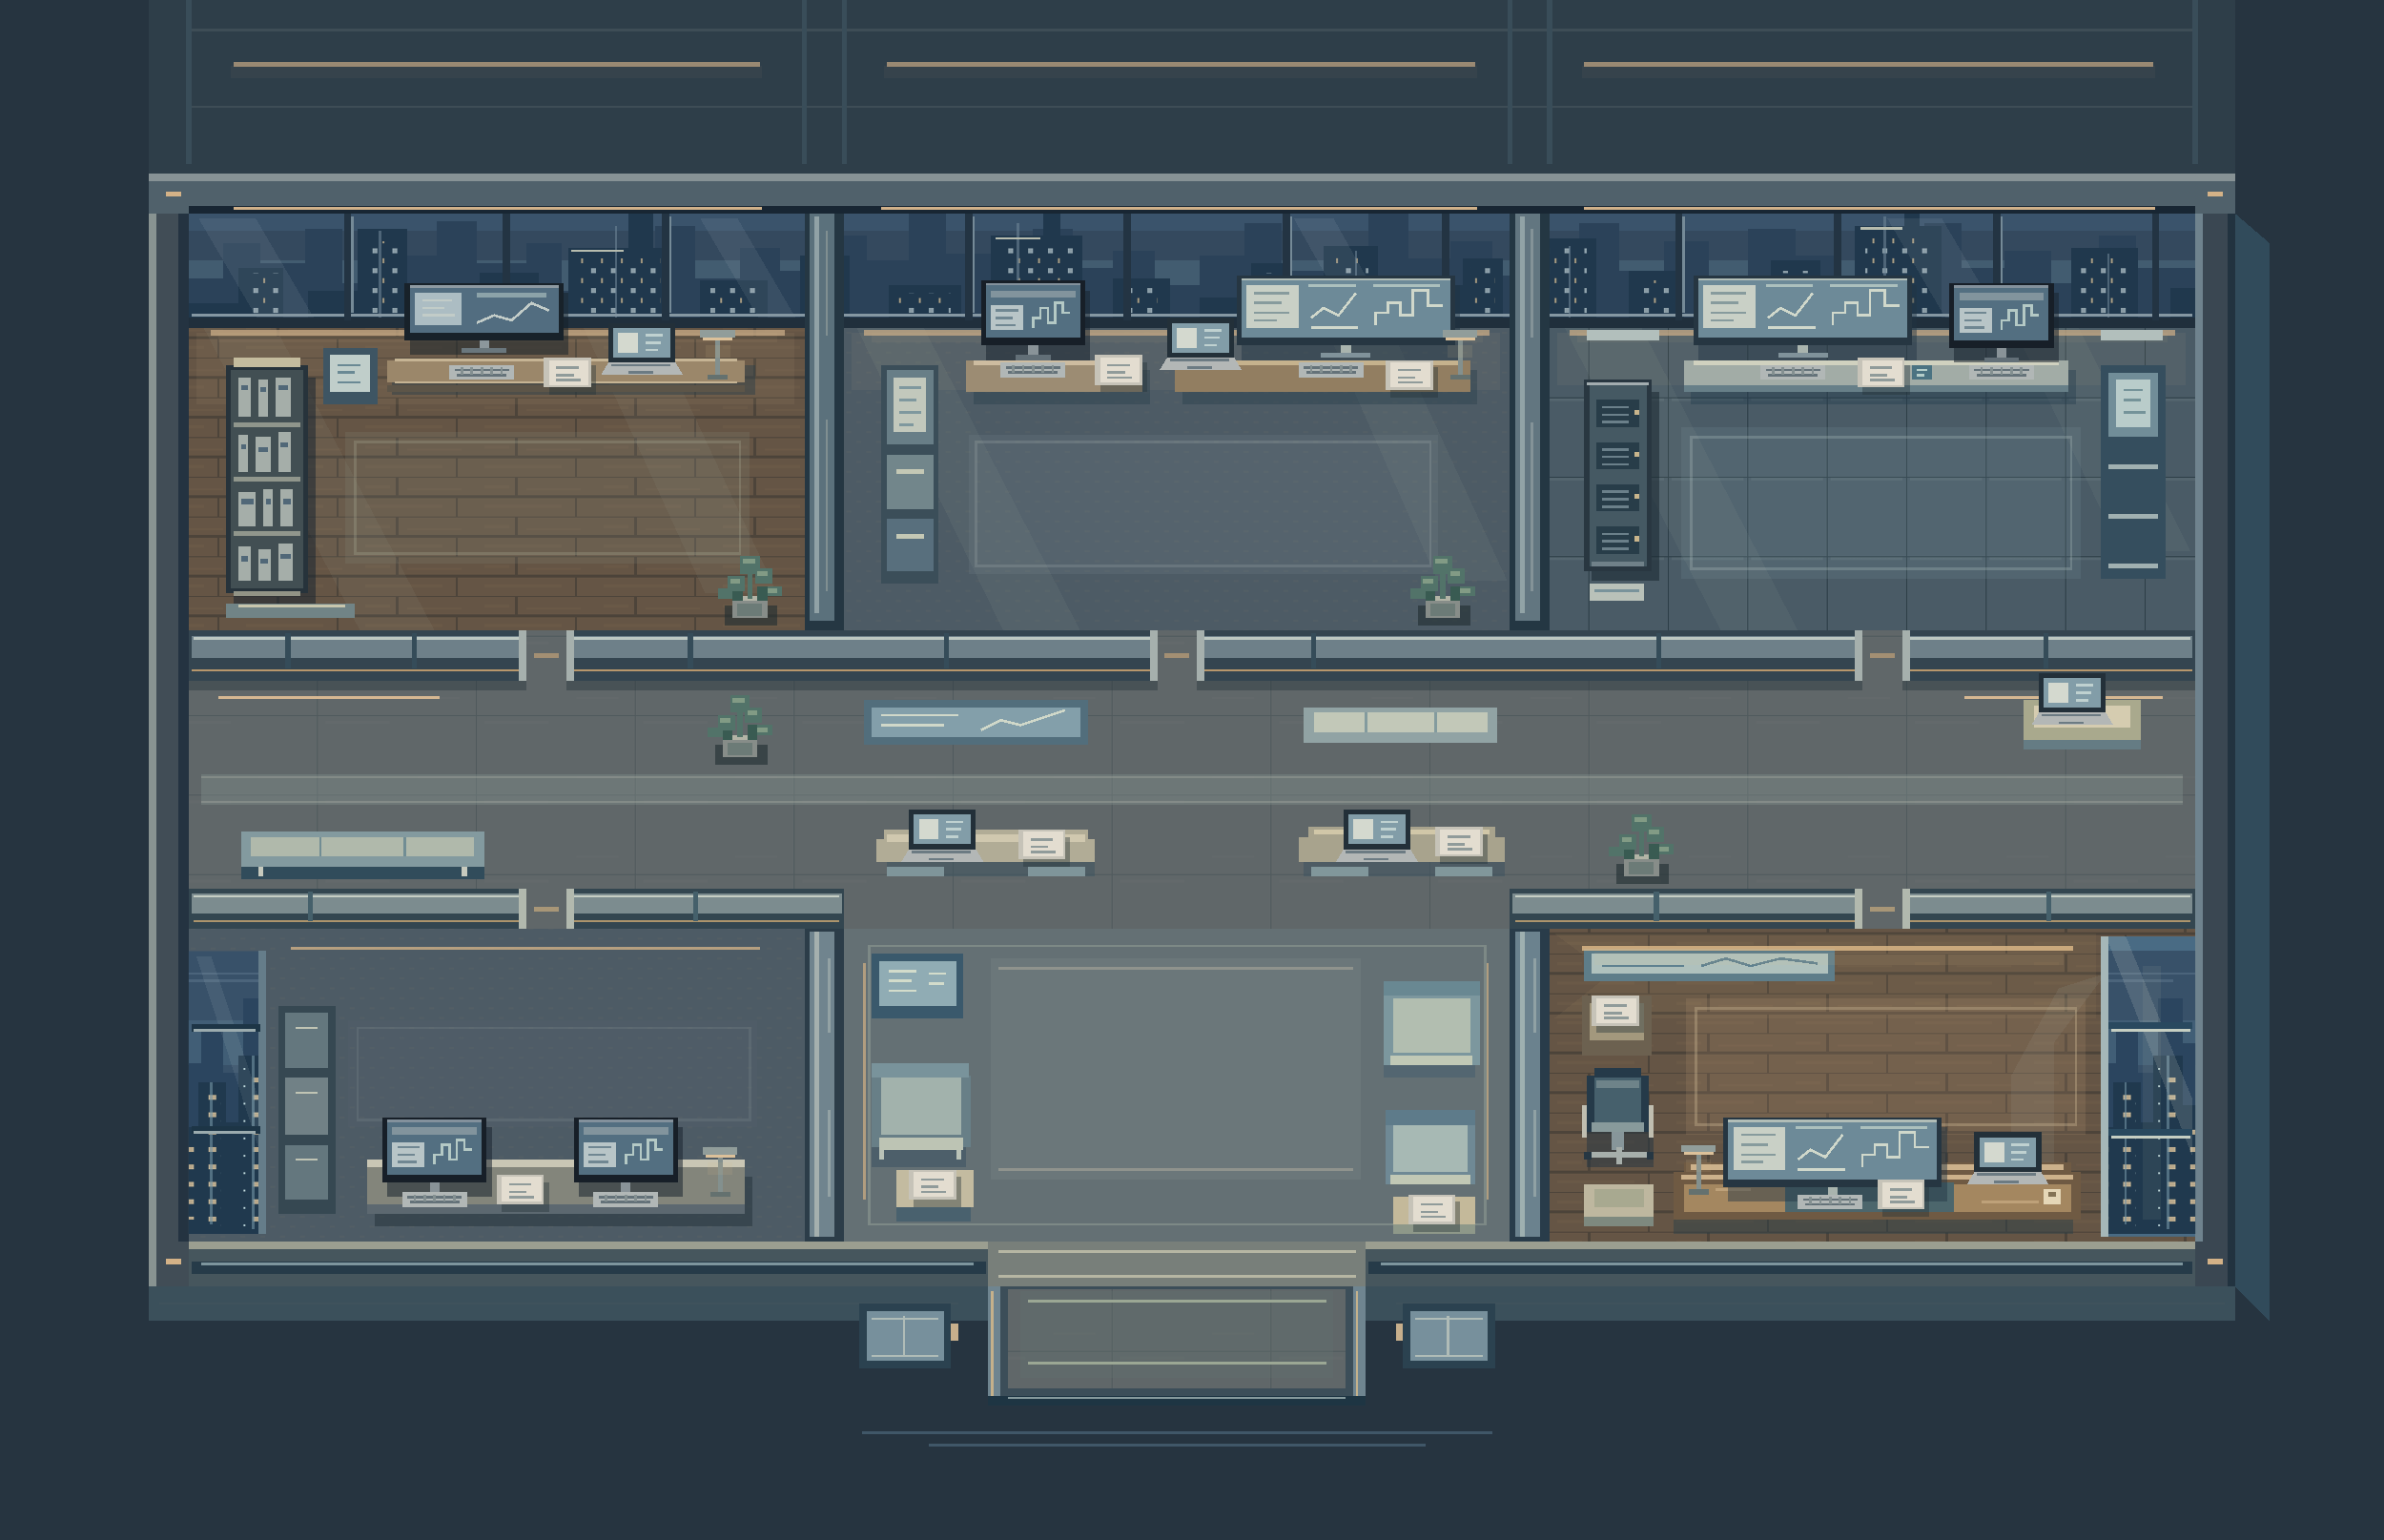
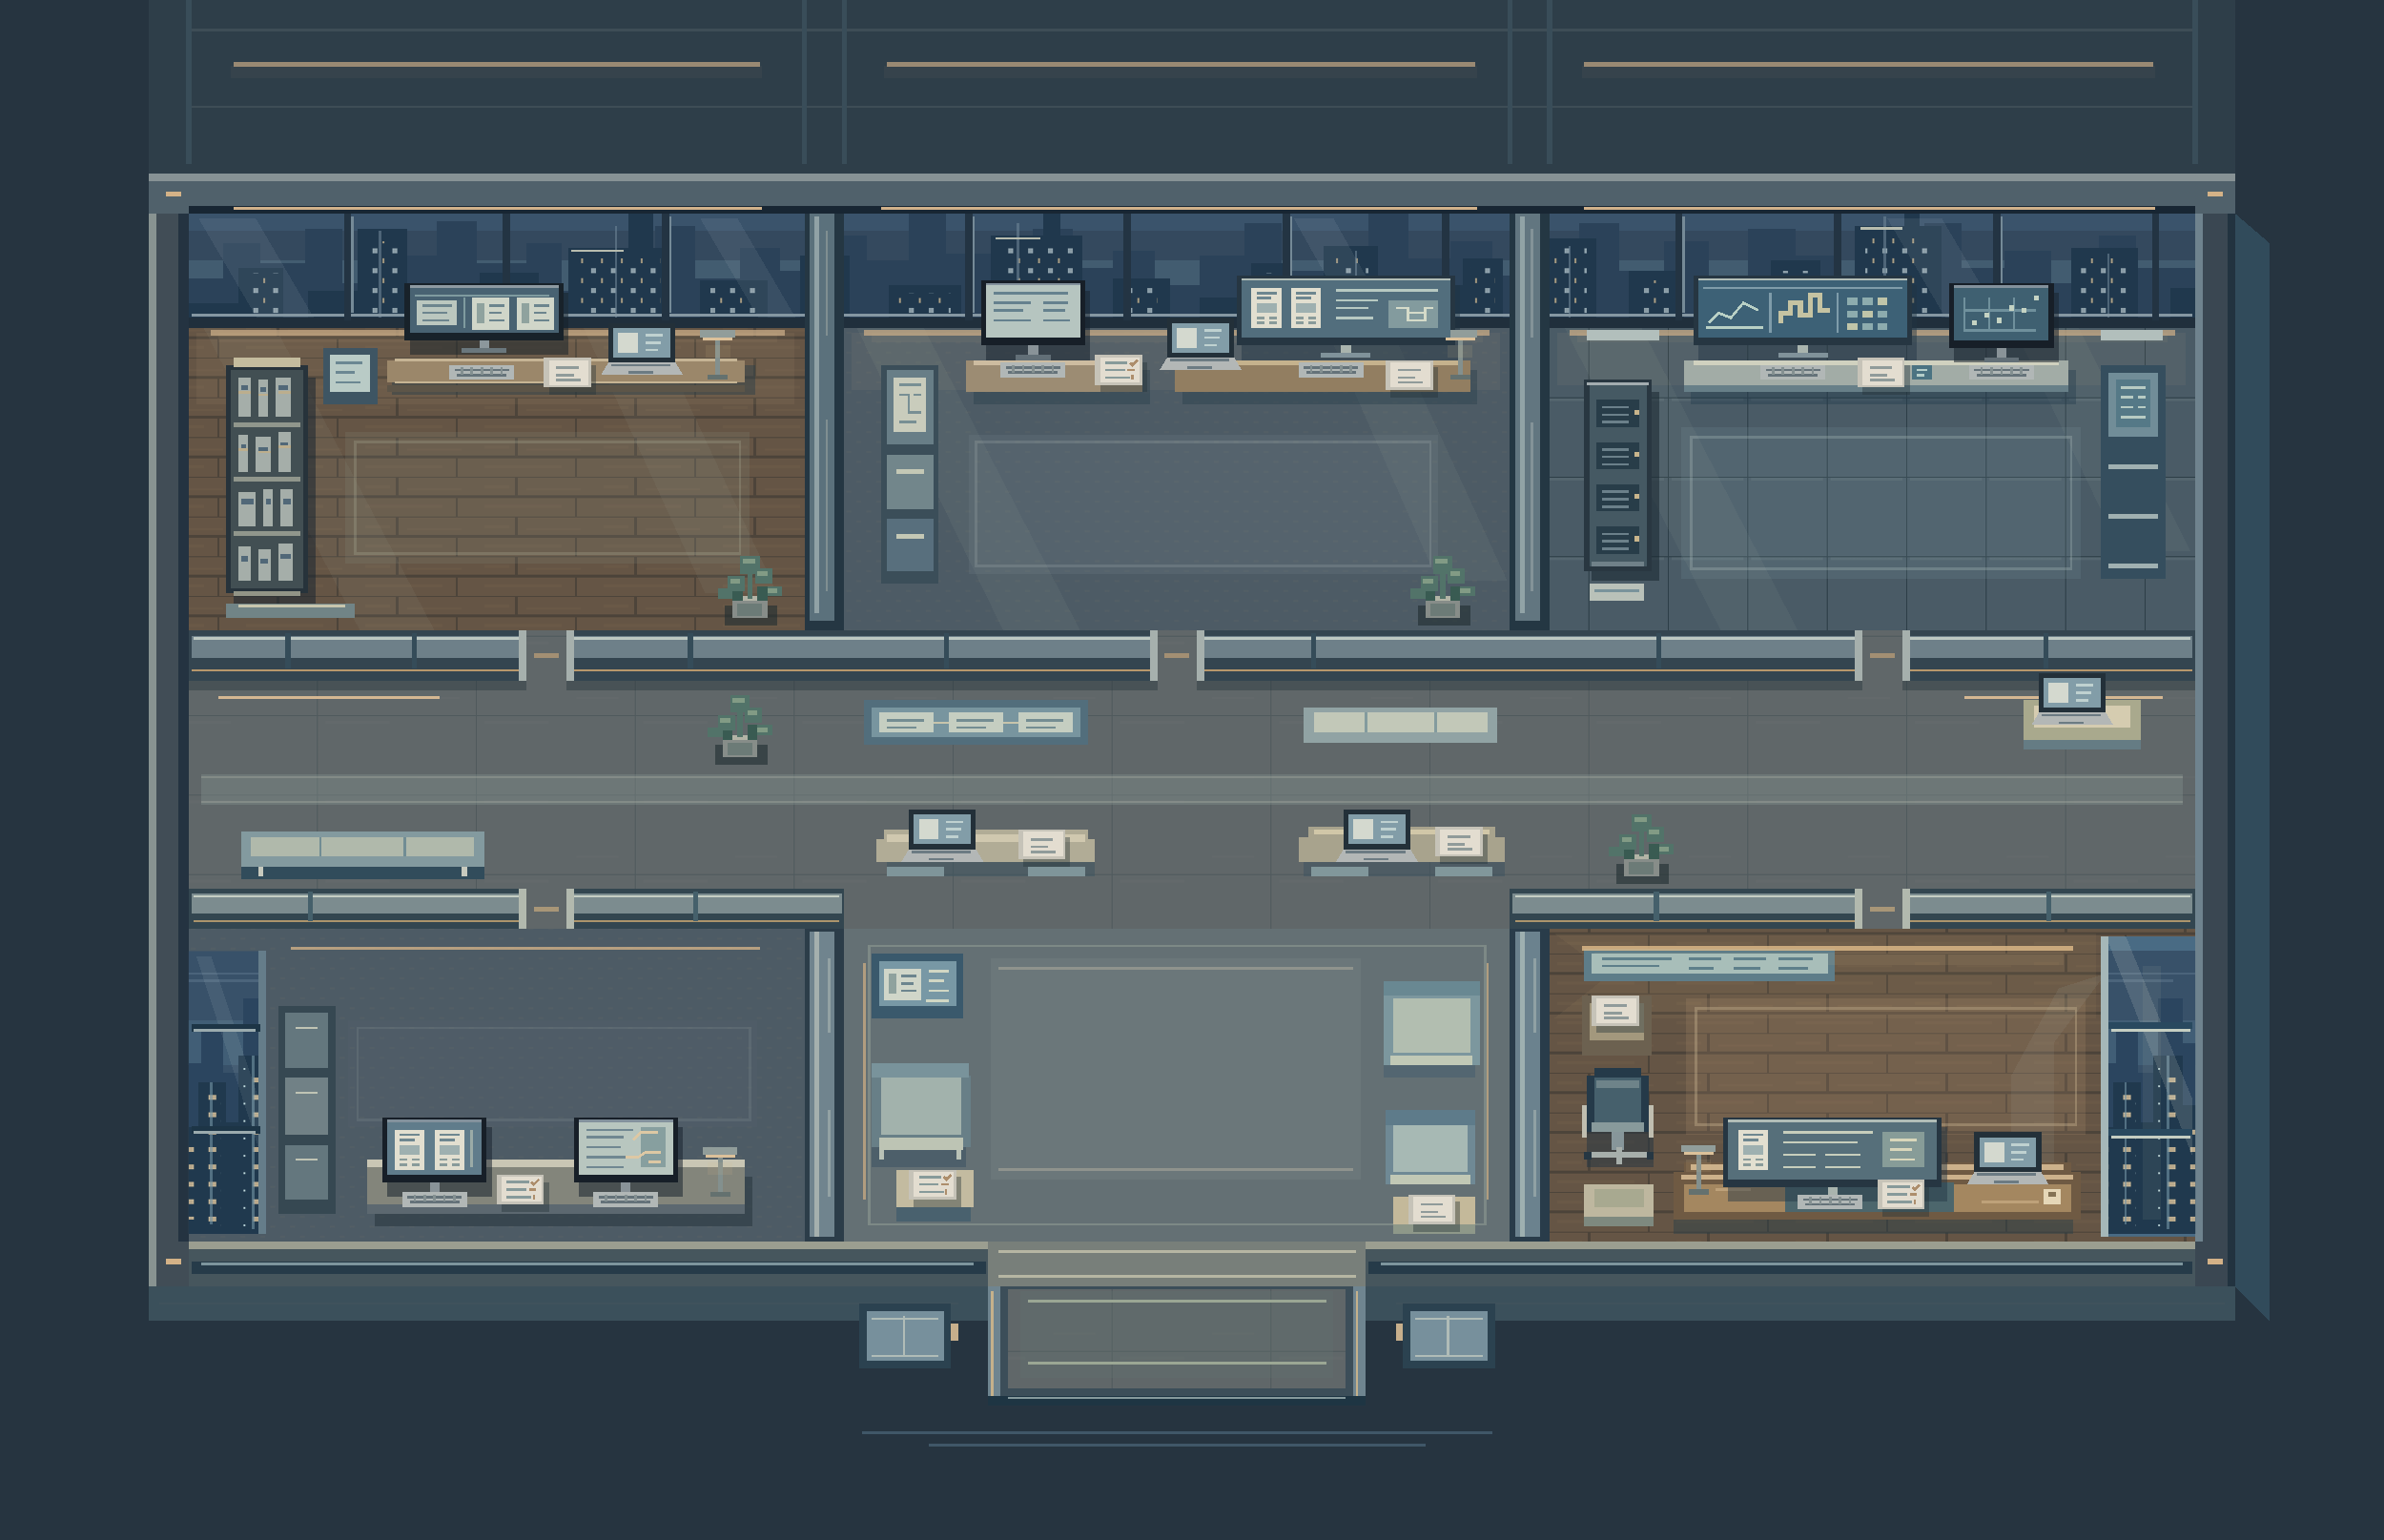
<svg xmlns="http://www.w3.org/2000/svg" width="960" height="620" viewBox="0 0 960 620" shape-rendering="crispEdges" role="img" aria-labelledby="title description">
  <defs>
    <pattern id="wood" width="48" height="16" patternUnits="userSpaceOnUse">
      <rect width="48" height="16" fill="#655545" />
      <path d="M0 0H48M0 8H48" stroke="#4d443a" stroke-width="1" />
      <path d="M16 0V8M40 8V16" stroke="#4d443a" stroke-width="1" />
      <path d="M3 4H13M20 5H42M3 12H34" stroke="#78624b" stroke-width="1" opacity=".25" />
    </pattern>
    <pattern id="stone" width="64" height="32" patternUnits="userSpaceOnUse">
      <rect width="64" height="32" fill="#606769" />
      <path d="M0 0H64V32" fill="none" stroke="#505a5d" stroke-width="1" />
      <path d="M3 3H29M40 25H57" stroke="#6b7070" stroke-width="1" opacity=".3" />
    </pattern>
    <pattern id="carpet" width="8" height="8" patternUnits="userSpaceOnUse">
      <rect width="8" height="8" fill="#4d5b65" />
      <path d="M1 2H3M5 6H7" stroke="#5b6263" stroke-width="1" opacity=".4" />
    </pattern>
    <pattern id="labTiles" width="32" height="32" patternUnits="userSpaceOnUse">
      <rect width="32" height="32" fill="#4a5b66" />
      <path d="M0 0H32V32" fill="none" stroke="#2d3e47" stroke-width="1" />
      <path d="M1 1H30" stroke="#65737a" stroke-width="1" opacity=".4" />
    </pattern>
    <pattern id="cityLights" width="8" height="8" patternUnits="userSpaceOnUse">
      <rect x="2" y="2" width="2" height="2" fill="#b5c5ca" />
      <rect x="6" y="6" width="1" height="2" fill="#cbb48c" />
    </pattern>
    <pattern id="cityLightsWarm" width="9" height="7" patternUnits="userSpaceOnUse">
      <rect x="2" y="2" width="3" height="2" fill="#d2bc95" />
      <rect x="7" y="5" width="1" height="1" fill="#b7d0d3" />
    </pattern>
    <clipPath id="northView">
      <rect x="76" y="86" width="808" height="43" />
    </clipPath>
    <clipPath id="westView">
      <rect x="76" y="383" width="31" height="114" />
    </clipPath>
    <clipPath id="eastView">
      <rect x="847" y="383" width="37" height="114" />
    </clipPath>
    <g id="city">
      <rect width="808" height="62" fill="#34495e" />
      <rect y="5" width="808" height="14" fill="#3a536b" />
      <rect y="31" width="808" height="31" fill="#425c70" />
      <path d="M0 50V38H14V24H29V32H47V18H62V40H80V29H100V15H116V32H136V24H150V43H169V32H188V17H204V38H222V26H238V35H256V21H273V31H290V12H305V28H323V39H340V18H356V34H372V27H389V41H407V29H425V16H440V35H457V26H475V12H491V30H508V23H525V37H542V26H560V16H576V35H594V23H612V37H628V18H647V29H663V39H680V24H699V16H714V34H731V27H750V40H769V21H784V34H808V62H0Z" fill="#2b4259" />
      <path d="M0 62V48H20V34H38V62H48V43H68V18H88V62H96V47H117V36H141V62H153V26H177V12H187V26H194V62H206V39H233V62H246V29H266V62H282V41H311V62H323V21H344V10H351V21H360V62H372V38H395V62H407V46H428V32H443V62H457V25H479V62H491V41H513V30H529V62H543V22H567V62H580V35H602V62H615V46H637V31H657V62H671V17H691V8H697V17H706V62H718V40H745V62H758V26H785V62H798V42H808V62Z" fill="#20384d" />
      <path d="M23 36H36V60H23ZM72 23H85V60H72ZM120 40H138V60H120ZM158 30H190V60H158ZM210 42H229V60H210ZM250 33H263V60H250ZM285 44H307V60H285ZM327 25H356V60H327ZM376 42H390V60H376ZM432 36H440V60H432ZM461 29H475V60H461ZM496 45H509V60H496ZM516 33H526V60H516ZM547 26H563V60H547ZM584 39H598V60H584ZM640 35H653V60H640ZM675 21H702V60H675ZM722 44H741V60H722ZM762 30H781V60H762Z" fill="url(#cityLights)" opacity=".7" />
      <path d="M77 19V58M172 17V60M334 16V60M470 27V60M556 25V60M683 13V60M773 28V60" stroke="#6d8495" stroke-width="1" opacity=".6" />
      <path d="M154 27H175M325 22H343M673 18H690" stroke="#b7bcae" stroke-width="1" />
      <rect x="336" y="4" width="1" height="6" fill="#adb4ad" />
      <rect x="691" y="3" width="1" height="5" fill="#adb4ad" />
    </g>
    <g id="sideCity">
      <rect width="42" height="114" fill="#385169" />
      <rect y="28" width="42" height="18" fill="#415e76" />
      <path d="M0 114V45H8V30H17V49H25V19H35V37H42V114Z" fill="#2b455f" />
      <path d="M0 114V71H7V53H18V69H23V42H35V62H42V114Z" fill="#20394e" />
      <path d="M2 77H6V108H2ZM9 58H16V112H9ZM25 47H33V112H25ZM37 67H41V109H37Z" fill="url(#cityLightsWarm)" opacity=".85" />
      <path d="M12 53V110M29 42V112" stroke="#7394a5" stroke-width="1" opacity=".6" />
      <path d="M1 9H41M1 12H31" stroke="#677f95" stroke-width="1" opacity=".4" />
    </g>
    <g id="display">
      <rect x="2" y="4" width="42" height="28" fill="#1a2530" opacity=".55" />
      <rect width="42" height="26" fill="#171f28" />
      <rect x="2" y="2" width="38" height="21" fill="#536f81" />
      <rect x="4" y="4" width="34" height="3" fill="#82949d" />
      <rect x="4" y="10" width="13" height="10" fill="#b8c5c7" />
      <path d="M6 12H15M6 15H13M6 18H14" stroke="#708792" stroke-width="1" />
      <path d="M21 19V15H24V11H27V17H30V9H33V13H36" fill="none" stroke="#b4c9c5" stroke-width="1" />
      <rect x="19" y="26" width="4" height="4" fill="#899398" />
      <rect x="14" y="30" width="14" height="2" fill="#626f77" />
      <rect x="2" y="1" width="38" height="1" fill="#83919c" />
    </g>
    <g id="wideDisplay">
      <rect x="2" y="4" width="64" height="25" fill="#141f28" opacity=".5" />
      <rect width="64" height="23" fill="#18222a" />
      <rect x="2" y="2" width="60" height="18" fill="#526d80" />
      <rect x="4" y="4" width="19" height="13" fill="#acbdc3" />
      <path d="M7 7H19M7 10H16M7 13H20M29 16L36 13L43 15L51 8L58 11" fill="none" stroke="#c2ccc8" stroke-width="1" />
      <rect x="29" y="4" width="28" height="2" fill="#8ca3a9" />
      <rect x="30" y="23" width="4" height="3" fill="#8c979c" />
      <rect x="23" y="26" width="18" height="2" fill="#6a777d" />
      <rect x="2" y="1" width="60" height="1" fill="#8e9aa2" />
    </g>
    <g id="laptop">
      <rect width="27" height="16" fill="#233039" />
      <rect x="2" y="2" width="23" height="12" fill="#829da8" />
      <rect x="4" y="4" width="8" height="8" fill="#d4d9cf" />
      <path d="M15 5H22M15 8H21M15 11H20" stroke="#bfd1d0" stroke-width="1" />
      <path d="M0 16H27L30 21H-3Z" fill="#b3b7b6" />
      <path d="M1 17H25M8 20H18" stroke="#6c7b83" stroke-width="1" />
    </g>
    <g id="keyboard">
      <rect width="26" height="6" fill="#b1b7b6" />
      <path d="M2 2H24M3 4H23" stroke="#647279" stroke-width="1" />
      <path d="M5 1V4M9 1V4M13 1V4M17 1V4M21 1V4" stroke="#849091" stroke-width="1" />
    </g>
    <g id="documents">
      <rect x="2" y="3" width="19" height="12" fill="#243137" opacity=".4" />
      <rect width="19" height="12" fill="#c6c3b8" />
      <rect x="2" y="1" width="16" height="10" fill="#e3ddd0" />
      <path d="M5 4H14M5 7H12M5 9H15" stroke="#909b9a" stroke-width="1" />
    </g>
    <g id="deskLight">
      <rect x="8" y="4" width="2" height="16" fill="#83908e" />
      <rect x="2" y="2" width="14" height="3" fill="#919d9a" />
      <rect x="3" y="5" width="12" height="1" fill="#dcc19a" />
      <rect x="5" y="20" width="8" height="2" fill="#64716f" />
      <path d="M4 8H14V13H4Z" fill="#d7b886" opacity=".12" />
    </g>
    <g id="plant">
      <rect x="5" y="20" width="21" height="8" fill="#1f2d31" opacity=".6" />
      <rect x="8" y="16" width="14" height="9" fill="#878d89" />
      <rect x="8" y="16" width="14" height="2" fill="#b2b4a6" />
      <rect x="10" y="19" width="10" height="5" fill="#6c7b77" />
      <path d="M14 17V4H16V17M6 8H13V14H6ZM17 5H24V11H17ZM11 0H19V7H11ZM2 13H9V17H2ZM21 12H28V16H21Z" fill="#527369" />
      <path d="M7 9H11V11H7ZM12 1H17V3H12ZM18 6H22V8H18ZM22 13H26V15H22Z" fill="#829b85" />
      <path d="M8 14H12V18H8M18 12H22V18H18" fill="#395b52" />
    </g>
    <g id="knowledgeCabinet">
      <rect x="3" y="5" width="33" height="91" fill="#1a2731" opacity=".55" />
      <rect width="33" height="92" fill="#27333b" />
      <rect x="2" y="2" width="29" height="88" fill="#424f53" />
      <path d="M3 24H30M3 46H30M3 68H30" stroke="#90968c" stroke-width="2" />
      <path d="M5 5H10V21H5ZM13 6H17V21H13ZM20 5H26V21H20ZM5 28H9V43H5ZM12 29H18V43H12ZM21 27H26V43H21ZM5 51H12V65H5ZM15 50H19V65H15ZM22 50H27V65H22ZM5 73H10V87H5ZM13 74H18V87H13ZM21 72H27V87H21Z" fill="#a5aea9" />
      <path d="M6 9H9M14 10H16M21 9H25M6 33H8M13 34H17M22 32H25M6 55H11M16 55H18M23 55H26M6 78H9M14 79H17M22 77H26" stroke="#516878" stroke-width="2" />
      <rect x="3" y="91" width="27" height="2" fill="#929486" />
    </g>
    <g id="server">
      <rect x="3" y="5" width="27" height="76" fill="#182630" opacity=".55" />
      <rect width="27" height="77" fill="#293741" />
      <rect x="2" y="2" width="23" height="73" fill="#455963" />
      <path d="M5 8H22V19H5ZM5 25H22V36H5ZM5 42H22V53H5ZM5 59H22V70H5Z" fill="#283d49" />
      <path d="M7 11H18M7 14H18M7 17H18M7 28H18M7 31H18M7 34H18M7 45H18M7 48H18M7 51H18M7 62H18M7 65H18M7 68H18" stroke="#6b808a" stroke-width="1" />
      <path d="M20 12H22V14H20ZM20 29H22V31H20ZM20 46H22V48H20ZM20 63H22V65H20Z" fill="#c9b58c" />
      <rect x="1" y="1" width="25" height="1" fill="#a3adb0" />
      <rect x="3" y="73" width="21" height="2" fill="#708189" />
    </g>
    <g id="modernChair">
      <rect x="2" y="19" width="26" height="8" fill="#213039" opacity=".5" />
      <path d="M4 3H24V5H26V18H2V5H4Z" fill="#384c58" />
      <rect x="5" y="6" width="18" height="9" fill="#647983" />
      <rect x="2" y="17" width="24" height="3" fill="#889298" />
      <rect x="12" y="20" width="4" height="4" fill="#9ca4a2" />
      <path d="M3 24H25M14 21V27" stroke="#73828a" stroke-width="2" />
      <rect x="1" y="23" width="3" height="3" fill="#202c34" />
      <rect x="24" y="23" width="3" height="3" fill="#202c34" />
    </g>
    <g id="briefingDisplay">
      <rect x="2" y="4" width="88" height="30" fill="#1f3442" opacity=".45" />
      <rect width="88" height="28" fill="#263642" />
      <rect x="2" y="2" width="84" height="23" fill="#6d8a98" />
      <rect x="4" y="4" width="21" height="17" fill="#c9d0c6" />
      <path d="M7 7H21M7 11H18M7 15H21M7 18H16" stroke="#879b9d" stroke-width="1" />
      <path d="M30 21H49M30 17L35 13L41 16L48 7M56 20V15H61V11H66V16H71V6H77V12H83" fill="none" stroke="#d0d8cb" stroke-width="1" />
      <path d="M29 4H48M55 4H82" stroke="#acc0bd" stroke-width="1" />
      <rect x="2" y="1" width="84" height="1" fill="#b1bdb7" />
      <rect x="42" y="28" width="4" height="3" fill="#a9b4ae" />
      <rect x="34" y="31" width="20" height="2" fill="#80929a" />
    </g>
    <g id="executiveChair">
      <rect x="2" y="26" width="27" height="14" fill="#223442" opacity=".5" />
      <path d="M5 0H24V3H27V26H2V3H5Z" fill="#253a49" />
      <rect x="5" y="4" width="19" height="18" fill="#46606c" />
      <rect x="6" y="5" width="17" height="3" fill="#6e8389" />
      <rect x="4" y="22" width="21" height="4" fill="#889a9b" />
      <path d="M1 15V28M28 15V28" stroke="#c0beb0" stroke-width="2" />
      <rect x="12" y="26" width="5" height="7" fill="#87969a" />
      <path d="M3 35H27M15 32V39" stroke="#a7afab" stroke-width="2" />
      <rect x="1" y="34" width="3" height="3" fill="#263743" />
      <rect x="26" y="34" width="3" height="3" fill="#263743" />
    </g>
    <clipPath id="directorGlazing">
      <rect x="846" y="377" width="38" height="121" />
    </clipPath>
+     <g id="referenceCard">
+       <rect width="15" height="13" fill="#d0d6c9" />
+       <rect x="2" y="2" width="3" height="8" fill="#8fa29e" />
+       <path d="M7 3H13M7 6H12M7 9H13" stroke="#6c858e" stroke-width="1" />
+     </g>
+     <g id="publicationPage">
+       <rect width="12" height="16" fill="#e2dfd0" />
+       <path d="M2 2H10M2 4H8" stroke="#6e8790" stroke-width="1" />
+       <rect x="2" y="6" width="8" height="4" fill="#9eb0b0" />
+       <path d="M2 12H5M7 12H10M2 14H5M7 14H10" stroke="#899b9a" stroke-width="1" />
+     </g>
+     <g id="reviewSheet">
+       <rect width="16" height="10" fill="#e3ddd0" />
+       <path d="M2 2H11M2 5H10M2 8H12" stroke="#879a9a" stroke-width="1" />
+       <path d="M12 2L13 3L15 1M11 5H14M13 7V9" fill="none" stroke="#ad8e6c" stroke-width="1" />
+     </g>
  </defs>
  <rect width="960" height="620" fill="#263440" />
  <rect x="60" width="840" height="70" fill="#2e3e49" />
  <path d="M76 12H884M76 43H884" stroke="#55636a" stroke-width="1" opacity=".4" />
  <path d="M94 26H306M357 26H594M638 26H867" stroke="#d3b08a" stroke-width="2" opacity=".65" />
  <path d="M93 29H307M356 29H595M637 29H868" stroke="#d3b08a" stroke-width="5" opacity=".05" />
  <path d="M76 0V66M324 0V66M340 0V66M608 0V66M624 0V66M884 0V66" stroke="#394d59" stroke-width="2" />
  <rect x="60" y="70" width="840" height="448" fill="#46545d" />
  <rect x="76" y="86" width="808" height="414" fill="url(#stone)" />
  <rect x="76" y="86" width="248" height="168" fill="url(#wood)" />
  <rect x="340" y="86" width="268" height="168" fill="url(#carpet)" />
  <rect x="624" y="86" width="260" height="168" fill="url(#labTiles)" />
  <rect x="76" y="374" width="248" height="126" fill="url(#carpet)" />
  <rect x="624" y="374" width="260" height="126" fill="url(#wood)" />
  <rect x="340" y="374" width="268" height="126" fill="#647074" />
  <path d="M350 381H598V493H350Z" fill="none" stroke="#7d8986" stroke-width="1" />
  <path d="M82 132H111L175 254H145ZM235 132H263L313 239H284ZM345 132H372L435 254H404ZM534 132H560L607 234H579ZM630 132H661L724 254H693ZM811 132H837L882 222H854Z" fill="#c3d2ce" opacity=".055" />
  <path d="M79 134H320V163H79ZM343 134H604V157H343ZM627 134H880V155H627Z" fill="#d8ba8c" opacity=".065" />
  <path d="M626 376H844V410H626L660 383H824V393H649Z" fill="#d4ad77" opacity=".07" />
  <path d="M848 392L827 420V475H810V433L829 398Z" fill="#b5ced2" opacity=".085" />
  <g clip-path="url(#northView)">
    <use href="#city" x="76" y="74" />
    <path d="M80 88L103 88L127 129H104ZM282 88H297L321 129H306ZM521 88H537L560 129H544ZM760 88H782L806 129H784Z" fill="#b3c5cb" opacity=".1" />
  </g>
  <rect x="76" y="128" width="808" height="4" fill="#202f3c" />
  <path d="M77 127H883" stroke="#8597a2" stroke-width="1" />
  <path d="M140 86V129M204 86V129M268 86V129M390 86V129M454 86V129M518 86V129M582 86V129M676 86V129M740 86V129M804 86V129M868 86V129" stroke="#233443" stroke-width="3" />
  <path d="M142 87V126M270 87V126M392 87V126M520 87V126M678 87V126M806 87V126" stroke="#758a97" stroke-width="1" />
  <rect x="60" y="70" width="840" height="16" fill="#50616b" />
  <rect x="60" y="70" width="840" height="3" fill="#879295" />
  <rect x="76" y="83" width="808" height="3" fill="#182633" />
  <path d="M94 84H307M355 84H595M638 84H868" stroke="#d0b18a" stroke-width="1" />
  <rect x="60" y="86" width="16" height="432" fill="#414d56" />
  <rect x="60" y="86" width="3" height="432" fill="#889391" />
  <rect x="72" y="86" width="4" height="414" fill="#243341" />
  <rect x="884" y="86" width="16" height="432" fill="#3a4752" />
  <rect x="884" y="86" width="3" height="414" fill="#6f838e" />
  <rect x="897" y="86" width="3" height="432" fill="#223340" />
  <path d="M900 86L914 98V532L900 518Z" fill="#314b5b" />
  <path d="M60 518H398V532H60ZM550 518H900V532H550Z" fill="#3b505b" />
  <path d="M64 525H386M562 525H896" stroke="#3f525c" stroke-width="1" />
  <path d="M85 134H316M348 134H600M632 134H876" stroke="#c8ab85" stroke-width="2" opacity=".75" />
  <path d="M88 136H313M351 136H597M635 136H873" stroke="#d7b384" stroke-width="4" opacity=".07" />
  <use href="#knowledgeCabinet" x="91" y="147" />
  <rect x="94" y="144" width="27" height="4" fill="#c4bc9e" />
  <rect x="130" y="140" width="22" height="23" fill="#3e5563" />
  <rect x="133" y="143" width="16" height="15" fill="#c0ceca" />
  <path d="M136 147H145M136 150H143M136 154H145" stroke="#6a8994" stroke-width="1" />
  <path d="M158 147H304V159H158Z" fill="#283b46" opacity=".45" />
  <path d="M156 145H300V154H156Z" fill="#9b876a" />
  <path d="M159 145H297M159 154H297" stroke="#c6b494" stroke-width="1" />
  <rect x="156" y="155" width="144" height="3" fill="#5d5548" />
  <use href="#wideDisplay" x="163" y="114" />
  <use href="#laptop" x="245" y="130" />
  <use href="#keyboard" x="181" y="147" />
  <use href="#documents" x="219" y="144" />
  <use href="#deskLight" x="280" y="131" />
+   <g id="library-work-cues">
+     <rect x="165" y="116" width="60" height="18" fill="#486272" />
+     <path d="M167 119H221M187 120V132" stroke="#7f9b9f" stroke-width="1" />
+     <rect x="168" y="121" width="16" height="10" fill="#bbc7bf" />
+     <path d="M170 123H182M170 126H180M170 129H181" stroke="#6d858e" stroke-width="1" />
+     <use href="#referenceCard" x="190" y="120" />
+     <use href="#referenceCard" x="208" y="120" />
+     <rect x="133" y="143" width="16" height="15" fill="#b9cbc6" />
+     <path d="M135 146H146M135 150H143M135 154H145" stroke="#6b8792" stroke-width="1" />
+     <path d="M96 158H101M104 159H108M112 158H117M96 181H100M104 182H109M112 180H117" stroke="#bcae8d" stroke-width="1" />
+   </g>
  <rect x="139" y="174" width="163" height="53" fill="#8e9588" opacity=".16" />
  <path d="M143 178H298V223H143Z" fill="none" stroke="#b4b8a0" stroke-width="1" opacity=".25" />
  <rect x="91" y="243" width="52" height="6" fill="#718486" />
  <path d="M96 244H139" stroke="#c8c6ad" stroke-width="1" />
  <use href="#plant" x="287" y="224" />
  <rect x="355" y="147" width="23" height="88" fill="#3b4e59" />
  <rect x="357" y="149" width="19" height="30" fill="#687e87" />
  <rect x="360" y="152" width="13" height="22" fill="#c2c8bc" />
  <path d="M362 156H371M362 161H369M362 166H371M362 171H368" stroke="#7f989e" stroke-width="1" />
  <rect x="357" y="183" width="19" height="22" fill="#72868b" />
  <rect x="357" y="209" width="19" height="21" fill="#586f7d" />
  <path d="M361 190H372M361 216H372" stroke="#c4c8b5" stroke-width="2" />
  <rect x="392" y="149" width="71" height="14" fill="#263b49" opacity=".4" />
  <rect x="389" y="145" width="71" height="13" fill="#9c8c73" />
  <path d="M392 146H457" stroke="#cdbca0" stroke-width="2" />
  <rect x="476" y="149" width="119" height="14" fill="#263b49" opacity=".4" />
  <rect x="473" y="145" width="119" height="13" fill="#927e61" />
  <path d="M476 146H589" stroke="#c5b28d" stroke-width="2" />
  <use href="#display" x="395" y="113" />
  <use href="#briefingDisplay" x="498" y="111" />
  <use href="#keyboard" x="403" y="146" />
  <use href="#keyboard" x="523" y="146" />
  <use href="#laptop" x="470" y="128" />
  <use href="#documents" x="441" y="143" />
  <use href="#documents" x="558" y="145" />
  <use href="#deskLight" x="579" y="131" />
+   <g id="research-work-cues">
+     <rect x="500" y="113" width="84" height="23" fill="#526e7d" />
+     <use href="#publicationPage" x="504" y="116" />
+     <use href="#publicationPage" x="520" y="116" />
+     <path d="M538 117H579M538 121H555M538 124H551M538 128H553" stroke="#b7c9c2" stroke-width="1" />
+     <rect x="559" y="121" width="20" height="11" fill="#839b9e" />
+     <path d="M562 124H567V129H574V124H577M567 126H574" fill="none" stroke="#d5dbc9" stroke-width="1" />
+     <rect x="397" y="115" width="38" height="21" fill="#b6c5c0" />
+     <path d="M400 118H430M400 122H415M400 125H412M400 129H415M420 122H430M420 125H429M420 129H431" stroke="#65818e" stroke-width="1" />
+     <rect x="360" y="152" width="13" height="22" fill="#c9ccbc" />
+     <path d="M362 155H371M362 159H366V166H371M368 159H371M362 170H369" fill="none" stroke="#788f94" stroke-width="1" />
+     <use href="#reviewSheet" x="443" y="144" />
+   </g>
  <rect x="390" y="175" width="189" height="56" fill="#8b9ba1" opacity=".13" />
  <path d="M393 178H576V228H393Z" fill="none" stroke="#b3bebe" stroke-width="1" opacity=".2" />
  <use href="#plant" x="566" y="224" />
  <use href="#server" x="638" y="153" />
  <rect x="640" y="235" width="22" height="7" fill="#b9c1b9" />
  <path d="M642 238H660" stroke="#79939b" stroke-width="1" />
  <rect x="846" y="147" width="26" height="86" fill="#354e5e" />
  <rect x="849" y="150" width="20" height="26" fill="#718d98" />
  <rect x="852" y="153" width="14" height="19" fill="#b9ccca" />
  <path d="M855 157H863M855 161H862M855 166H864" stroke="#759399" stroke-width="1" />
  <path d="M849 188H869M849 208H869M849 228H869" stroke="#a0b0b1" stroke-width="2" />
  <rect x="681" y="149" width="155" height="14" fill="#223d4e" opacity=".4" />
  <rect x="678" y="145" width="155" height="13" fill="#a2aca6" />
  <path d="M682 146H829" stroke="#d0d1bf" stroke-width="2" />
  <rect x="678" y="155" width="155" height="3" fill="#677f88" />
  <use href="#briefingDisplay" x="682" y="111" />
  <use href="#display" x="785" y="114" />
  <use href="#keyboard" x="709" y="147" />
  <use href="#keyboard" x="793" y="147" />
  <use href="#documents" x="748" y="144" />
  <rect x="770" y="147" width="8" height="6" fill="#4b7382" />
  <path d="M772 149H776M772 151H775" stroke="#b5ceca" stroke-width="1" />
+   <g id="data-work-cues">
+     <rect x="684" y="113" width="84" height="23" fill="#3d6176" />
+     <path d="M686 116H766M713 118V134M740 118V134" stroke="#7f9caa" stroke-width="1" />
+     <path d="M687 132H710M688 130L692 126L697 128L702 122L708 125" fill="none" stroke="#b9d0c5" stroke-width="1" />
+     <path d="M717 130V126H721V122H725V127H729V119H733V125H737" fill="none" stroke="#c5c3a2" stroke-width="2" />
+     <path d="M744 120H748V123H744ZM750 120H754V123H750ZM756 120H760V123H756ZM744 125H748V128H744ZM750 125H754V128H750ZM756 125H760V128H756ZM744 130H748V133H744ZM750 130H754V133H750ZM756 130H760V133H756Z" fill="#8dacae" />
+     <path d="M750 125H754V128H750ZM756 120H760V123H756ZM744 130H748V133H744Z" fill="#c0c5a9" />
+     <rect x="787" y="116" width="38" height="21" fill="#3f6071" />
+     <path d="M791 120V133H820M791 125H820M801 120V133M811 120V133" fill="none" stroke="#6f909c" stroke-width="1" />
+     <path d="M794 129H796V131H794ZM799 126H801V128H799ZM804 128H806V130H804ZM809 123H811V125H809ZM814 124H816V126H814ZM819 119H821V121H819Z" fill="#c5d3c3" />
+     <rect x="852" y="153" width="14" height="19" fill="#557987" />
+     <path d="M854 156H864M854 160H859M861 160H864M854 164H859M861 164H864M854 168H864" stroke="#b7cbc3" stroke-width="1" />
+   </g>
  <rect x="677" y="172" width="161" height="61" fill="#8caab2" opacity=".13" />
  <path d="M681 176H834V229H681Z" fill="none" stroke="#bfd0cd" stroke-width="1" opacity=".25" />
  <rect x="639" y="133" width="29" height="4" fill="#b2bfbc" />
  <rect x="846" y="133" width="25" height="4" fill="#b2bfbc" />
  <rect x="324" y="86" width="16" height="188" fill="#253743" />
  <rect x="326" y="86" width="10" height="164" fill="#78909b" opacity=".65" />
  <rect x="328" y="87" width="2" height="160" fill="#b6c3c2" opacity=".6" />
  <path d="M333 93V135M333 169V238" stroke="#d6d6c4" stroke-width="1" opacity=".3" />
  <rect x="608" y="86" width="16" height="188" fill="#243743" />
  <rect x="610" y="86" width="10" height="164" fill="#8298a1" opacity=".65" />
  <rect x="612" y="87" width="2" height="160" fill="#b8c8c5" opacity=".55" />
  <path d="M617 92V136M617 170V238" stroke="#d2d8d0" stroke-width="1" opacity=".3" />
  <path d="M76 254H212V274H76ZM228 254H466V274H228ZM482 254H750V274H482ZM766 254H884V274H766Z" fill="#344550" />
  <path d="M77 256H211V265H77ZM229 256H465V265H229ZM483 256H749V265H483ZM767 256H883V265H767Z" fill="#8da0a7" opacity=".65" />
  <path d="M78 257H210M230 257H464M484 257H748M768 257H882" stroke="#bdc8c2" stroke-width="1" />
  <path d="M77 270H211M229 270H465M483 270H749M767 270H883" stroke="#b7976c" stroke-width="1" />
  <path d="M116 255V269M167 255V269M278 255V269M381 255V269M529 255V269M668 255V269M824 255V269" stroke="#354c59" stroke-width="2" />
  <path d="M209 254H212V274H209ZM228 254H231V274H228ZM463 254H466V274H463ZM482 254H485V274H482ZM747 254H750V274H747ZM766 254H769V274H766Z" fill="#a6b0ad" />
  <path d="M215 264H225M469 264H479M753 264H763" stroke="#a38f73" stroke-width="2" />
  <path d="M76 276H212M228 276H466M482 276H750M766 276H884" stroke="#1d2b34" stroke-width="4" opacity=".35" />
  <rect x="81" y="312" width="798" height="12" fill="#879493" opacity=".35" />
  <path d="M81 313H879M81 323H879" stroke="#b4b9aa" stroke-width="1" opacity=".3" />
  <path d="M88 281H177M791 281H871" stroke="#d5b792" stroke-width="1" />
  <rect x="97" y="340" width="98" height="14" fill="#314c5b" />
  <rect x="97" y="335" width="98" height="14" fill="#839a9f" />
  <rect x="101" y="337" width="90" height="8" fill="#b0b9ab" />
  <path d="M129 337V345M163 337V345" stroke="#718d94" stroke-width="1" />
  <path d="M105 349V353M187 349V353" stroke="#c7cabe" stroke-width="2" />
  <use href="#plant" x="283" y="280" />
  <rect x="348" y="282" width="90" height="18" fill="#526e7c" />
  <rect x="351" y="285" width="84" height="12" fill="#839faa" />
  <path d="M355 288H386M355 292H380M395 294L403 290L411 292L429 286" fill="none" stroke="#d0d8c9" stroke-width="1" />
  <rect x="357" y="339" width="84" height="14" fill="#3c5360" opacity=".5" />
  <path d="M356 334H438V338H441V347H353V338H356Z" fill="#b1ac96" />
  <rect x="357" y="336" width="80" height="3" fill="#d0c8af" />
  <use href="#laptop" x="366" y="326" />
  <use href="#documents" x="410" y="334" />
  <path d="M357 351H380M414 351H437" stroke="#7f959a" stroke-width="4" />
  <rect x="525" y="285" width="78" height="14" fill="#91a3a4" />
  <rect x="529" y="287" width="70" height="8" fill="#c2c8b8" />
  <path d="M550 287V295M578 287V295" stroke="#839b9e" stroke-width="1" />
  <rect x="525" y="338" width="81" height="15" fill="#3b5260" opacity=".5" />
  <path d="M527 333H602V337H606V347H523V337H527Z" fill="#a8a38d" />
  <path d="M529 335H600" stroke="#d1c7a8" stroke-width="2" />
  <use href="#laptop" x="541" y="326" />
  <use href="#documents" x="578" y="333" />
  <path d="M528 351H551M578 351H601" stroke="#81979b" stroke-width="4" />
  <rect x="815" y="287" width="47" height="15" fill="#657c84" />
  <rect x="815" y="282" width="47" height="16" fill="#a9a98d" />
  <rect x="819" y="284" width="39" height="9" fill="#d5ccb0" />
  <use href="#laptop" x="821" y="271" />
  <use href="#plant" x="646" y="328" />
  <path d="M76 358H212V374H76ZM228 358H340V374H228ZM608 358H750V374H608ZM766 358H884V374H766Z" fill="#334650" />
  <path d="M77 360H211V368H77ZM229 360H339V368H229ZM609 360H749V368H609ZM767 360H883V368H767Z" fill="#9ba9aa" opacity=".7" />
  <path d="M78 361H210M230 361H338M610 361H748M768 361H882" stroke="#c5cec4" stroke-width="1" />
  <path d="M78 371H210M230 371H338M610 371H748M768 371H882" stroke="#ac946c" stroke-width="1" />
  <path d="M125 359V371M280 359V371M667 359V371M825 359V371" stroke="#45606b" stroke-width="2" />
  <path d="M209 358H212V374H209ZM228 358H231V374H228ZM747 358H750V374H747ZM766 358H769V374H766Z" fill="#b2b9ae" />
  <path d="M215 366H225M753 366H763" stroke="#a89677" stroke-width="2" />
  <rect x="324" y="374" width="16" height="126" fill="#2c3d49" />
  <rect x="326" y="375" width="10" height="123" fill="#8da2ab" opacity=".7" />
  <rect x="328" y="375" width="2" height="123" fill="#d0d4c8" opacity=".55" />
  <path d="M334 386V416M334 447V482" stroke="#d4d9ce" stroke-width="1" opacity=".35" />
  <rect x="608" y="374" width="16" height="126" fill="#293c4a" />
  <rect x="610" y="375" width="10" height="123" fill="#88a0ab" opacity=".7" />
  <rect x="612" y="375" width="2" height="123" fill="#c9d5cc" opacity=".55" />
  <path d="M618 386V416M618 447V482" stroke="#d4d9ce" stroke-width="1" opacity=".35" />
  <g clip-path="url(#westView)">
    <use href="#sideCity" x="73" y="383" />
    <path d="M79 385H85L106 448V468Z" fill="#c4d2d2" opacity=".1" />
  </g>
  <rect x="104" y="383" width="3" height="114" fill="#657d8a" />
  <path d="M77 414H105M77 455H105" stroke="#1d3546" stroke-width="3" />
  <path d="M78 415H103M78 456H103" stroke="#9babae" stroke-width="1" />
  <rect x="112" y="405" width="23" height="84" fill="#364852" />
  <rect x="115" y="408" width="17" height="22" fill="#64777e" />
  <rect x="115" y="434" width="17" height="23" fill="#718186" />
  <rect x="115" y="461" width="17" height="22" fill="#64777e" />
  <path d="M119 414H128M119 440H128M119 467H128" stroke="#c0c4b4" stroke-width="1" />
  <rect x="140" y="411" width="165" height="43" fill="#596770" opacity=".15" />
  <path d="M144 414H302V451H144Z" fill="none" stroke="#849396" stroke-width="1" opacity=".22" />
  <rect x="151" y="474" width="152" height="20" fill="#293941" opacity=".6" />
  <rect x="148" y="467" width="152" height="22" fill="#83857b" />
  <rect x="148" y="467" width="152" height="3" fill="#c9c6b4" />
  <rect x="148" y="485" width="152" height="4" fill="#5c6870" />
  <use href="#display" x="154" y="450" />
  <use href="#display" x="231" y="450" />
  <use href="#keyboard" x="162" y="480" />
  <use href="#keyboard" x="239" y="480" />
  <use href="#documents" x="200" y="473" />
  <use href="#deskLight" x="281" y="460" />
+   <g id="editor-work-cues">
+     <rect x="156" y="452" width="38" height="21" fill="#607c8b" />
+     <use href="#publicationPage" x="159" y="455" />
+     <use href="#publicationPage" x="175" y="455" />
+     <path d="M190 455V470" stroke="#9aaba7" stroke-width="1" />
+     <rect x="233" y="452" width="38" height="21" fill="#b8c6bf" />
+     <path d="M236 455H255M236 458H251M236 462H250M236 466H252M236 470H251" stroke="#708791" stroke-width="1" />
+     <rect x="258" y="454" width="10" height="16" fill="#879f9f" />
+     <path d="M255 459L258 456H265M252 466H257L260 464H266M261 468H266" fill="none" stroke="#ddc8a4" stroke-width="1" />
+     <use href="#reviewSheet" x="202" y="474" />
+   </g>
  <path d="M117 382H306" stroke="#d0b087" stroke-width="1" opacity=".8" />
  <g clip-path="url(#directorGlazing)">
    <rect x="846" y="377" width="38" height="121" fill="#496b84" />
    <use href="#sideCity" x="844" y="383" />
    <path d="M848 377H856L883 443V466Z" fill="#d9ded0" opacity=".16" />
    <path d="M863 389H870V491H863Z" fill="#c7ccb7" opacity=".08" />
  </g>
  <rect x="846" y="377" width="3" height="121" fill="#a5b7b8" />
  <path d="M849 413H883M849 456H883" stroke="#29495f" stroke-width="3" />
  <path d="M850 415H882M850 458H882" stroke="#c5cec2" stroke-width="1" />
  <rect x="638" y="382" width="101" height="13" fill="#5e7d89" />
  <rect x="641" y="384" width="95" height="8" fill="#afc1bd" />
  <path d="M645 389H678M685 389L695 386L705 389L717 386L732 388" fill="none" stroke="#5e8190" stroke-width="1" />
  <rect x="637" y="401" width="28" height="24" fill="#6c6150" />
  <rect x="640" y="404" width="22" height="15" fill="#a3987d" />
  <use href="#documents" x="641" y="401" />
  <use href="#executiveChair" x="637" y="430" />
  <rect x="638" y="481" width="28" height="13" fill="#7e897f" />
  <rect x="638" y="477" width="28" height="13" fill="#beb79f" />
  <rect x="642" y="479" width="20" height="7" fill="#a8a990" />
  <rect x="679" y="402" width="161" height="55" fill="#c3a27a" opacity=".16" />
  <path d="M683 406H836V453H683Z" fill="none" stroke="#d2bd97" stroke-width="1" opacity=".35" />
  <path d="M678 476H835V497H674V480Z" fill="#283d47" opacity=".45" />
  <path d="M678 468H834V472H838V491H674V472H678Z" fill="#6f5a43" />
  <path d="M681 470H831M677 474H835" stroke="#ccb18b" stroke-width="2" />
  <rect x="678" y="477" width="156" height="11" fill="#a48760" />
  <path d="M691 479H705M798 484H821" stroke="#ceb28b" stroke-width="1" opacity=".6" />
  <rect x="719" y="476" width="68" height="12" fill="#4c666c" />
  <use href="#briefingDisplay" x="694" y="450" />
  <use href="#laptop" x="795" y="456" />
  <use href="#keyboard" x="724" y="481" />
  <use href="#documents" x="756" y="475" />
  <use href="#deskLight" x="675" y="459" />
  <rect x="823" y="479" width="7" height="6" fill="#e5d7b7" />
  <rect x="825" y="480" width="3" height="2" fill="#847355" />
  <path d="M637 382H835" stroke="#e0bc8a" stroke-width="2" opacity=".8" />
  <path d="M642 386H831" stroke="#e0bc8a" stroke-width="5" opacity=".09" />
+   <g id="director-work-cues">
+     <rect x="696" y="452" width="84" height="23" fill="#566f7a" />
+     <use href="#publicationPage" x="700" y="455" />
+     <path d="M718 456H754M718 460H748M718 465H731M735 465H749M718 470H731M735 470H749" stroke="#c7cebc" stroke-width="1" />
+     <rect x="758" y="456" width="17" height="14" fill="#879c98" />
+     <path d="M761 459H772M761 463H770M761 467H771" stroke="#d9d7bb" stroke-width="1" />
+     <use href="#reviewSheet" x="758" y="476" />
+     <rect x="641" y="384" width="95" height="8" fill="#a8beb9" />
+     <path d="M645 386H673M645 389H668M680 386H693M698 386H711M716 386H730M680 390H690M698 390H709M716 390H728" stroke="#5e7f8a" stroke-width="1" />
+   </g>
  <rect x="351" y="384" width="37" height="26" fill="#3a596c" />
  <rect x="354" y="387" width="31" height="18" fill="#90acb4" />
  <path d="M358 391H369M358 395H367M358 399H369M374 392H381M374 396H380" stroke="#d3dccb" stroke-width="1" />
  <path d="M353 433H389V470H351V436Z" fill="#304c5e" opacity=".45" />
  <path d="M353 428H387V433H391V462H351V433H353Z" fill="#687f87" />
  <rect x="355" y="434" width="32" height="23" fill="#a2b2ac" />
  <rect x="351" y="428" width="39" height="6" fill="#79939b" />
  <rect x="354" y="458" width="34" height="5" fill="#bdc4b4" />
  <path d="M355 463V467M386 463V467" stroke="#b9c2b7" stroke-width="2" />
  <path d="M363 475H391V492H361V478Z" fill="#49616e" />
  <rect x="361" y="471" width="31" height="15" fill="#c3bba0" />
  <use href="#documents" x="366" y="471" />
  <path d="M559 399H594V434H557V403Z" fill="#3e5c6c" opacity=".45" />
  <path d="M559 395H592V400H596V429H557V400H559Z" fill="#7c979e" />
  <rect x="561" y="402" width="31" height="22" fill="#b2beb0" />
  <rect x="557" y="395" width="39" height="6" fill="#698892" />
  <rect x="560" y="425" width="33" height="4" fill="#c1c9b6" />
  <rect x="558" y="448" width="36" height="29" fill="#6f8995" />
  <rect x="561" y="452" width="30" height="20" fill="#a7b9b4" />
  <rect x="558" y="447" width="36" height="6" fill="#5e7b8a" />
  <rect x="560" y="473" width="32" height="4" fill="#c1c8b5" />
  <rect x="561" y="486" width="33" height="11" fill="#8e9889" />
  <rect x="561" y="482" width="33" height="11" fill="#c4b99a" />
  <use href="#documents" x="567" y="481" />
  <rect x="399" y="386" width="149" height="89" fill="#c1c8b9" opacity=".08" />
  <path d="M402 390H545M402 471H545" stroke="#d0c9b2" stroke-width="1" opacity=".35" />
  <path d="M348 483V388M599 483V388" stroke="#d2b183" stroke-width="1" opacity=".7" />
+   <g id="hall-work-cues">
+     <rect x="351" y="285" width="84" height="12" fill="#78959f" />
+     <path d="M354 287H376V295H354ZM382 287H404V295H382ZM410 287H432V295H410Z" fill="#c5cec1" />
+     <path d="M357 290H372M357 293H369M385 290H400M385 293H397M413 290H428M413 293H425" stroke="#748d92" stroke-width="1" />
+     <path d="M376 291H382M404 291H410" stroke="#c8c5ac" stroke-width="1" />
+     <rect x="354" y="387" width="31" height="18" fill="#7898a5" />
+     <use href="#referenceCard" x="356" y="390" />
+     <path d="M374 391H382M374 395H380M374 399H382M373 403H382" stroke="#d1d7c4" stroke-width="1" />
+     <use href="#reviewSheet" x="368" y="472" />
+   </g>
  <path d="M76 500H398V518H76ZM550 500H884V518H550Z" fill="#46565d" />
  <path d="M76 500H398V503H76ZM550 500H884V503H550Z" fill="#9b9e90" />
  <path d="M77 508H397V513H77ZM551 508H883V513H551Z" fill="#263b49" />
  <path d="M81 509H392M556 509H879" stroke="#7d959d" stroke-width="1" />
  <rect x="398" y="500" width="152" height="18" fill="#787f7a" />
  <path d="M402 504H546M402 514H546" stroke="#b6b6a3" stroke-width="1" />
  <rect x="398" y="518" width="152" height="48" fill="#3c4e59" />
  <rect x="406" y="519" width="136" height="40" fill="url(#stone)" />
  <rect x="411" y="520" width="126" height="35" fill="#62716f" opacity=".3" />
  <path d="M414 524H534M414 549H534" stroke="#9ba794" stroke-width="1" />
  <rect x="398" y="518" width="5" height="48" fill="#6f8590" />
  <rect x="545" y="518" width="5" height="48" fill="#6f8590" />
  <rect x="399" y="520" width="1" height="43" fill="#c5b18b" />
  <rect x="546" y="520" width="1" height="43" fill="#c5b18b" />
  <rect x="398" y="562" width="152" height="4" fill="#1e3543" />
  <path d="M406 563H542" stroke="#85999c" stroke-width="1" />
  <rect x="346" y="525" width="37" height="26" fill="#2b4250" />
  <rect x="349" y="528" width="31" height="20" fill="#77909c" />
  <path d="M351 531H378M351 546H378M364 530V546" stroke="#b0bcb7" stroke-width="1" />
  <rect x="565" y="525" width="37" height="26" fill="#2b4250" />
  <rect x="568" y="528" width="31" height="20" fill="#77909c" />
  <path d="M570 531H597M570 546H597M583 530V546" stroke="#b0bcb7" stroke-width="1" />
  <rect x="383" y="533" width="3" height="7" fill="#c7af8c" />
  <rect x="562" y="533" width="3" height="7" fill="#c7af8c" />
  <path d="M347 577H601M374 582H574" stroke="#405768" stroke-width="1" />
  <path d="M67 78H73M889 78H895M67 508H73M889 508H895" stroke="#d4b287" stroke-width="2" />
</svg>
